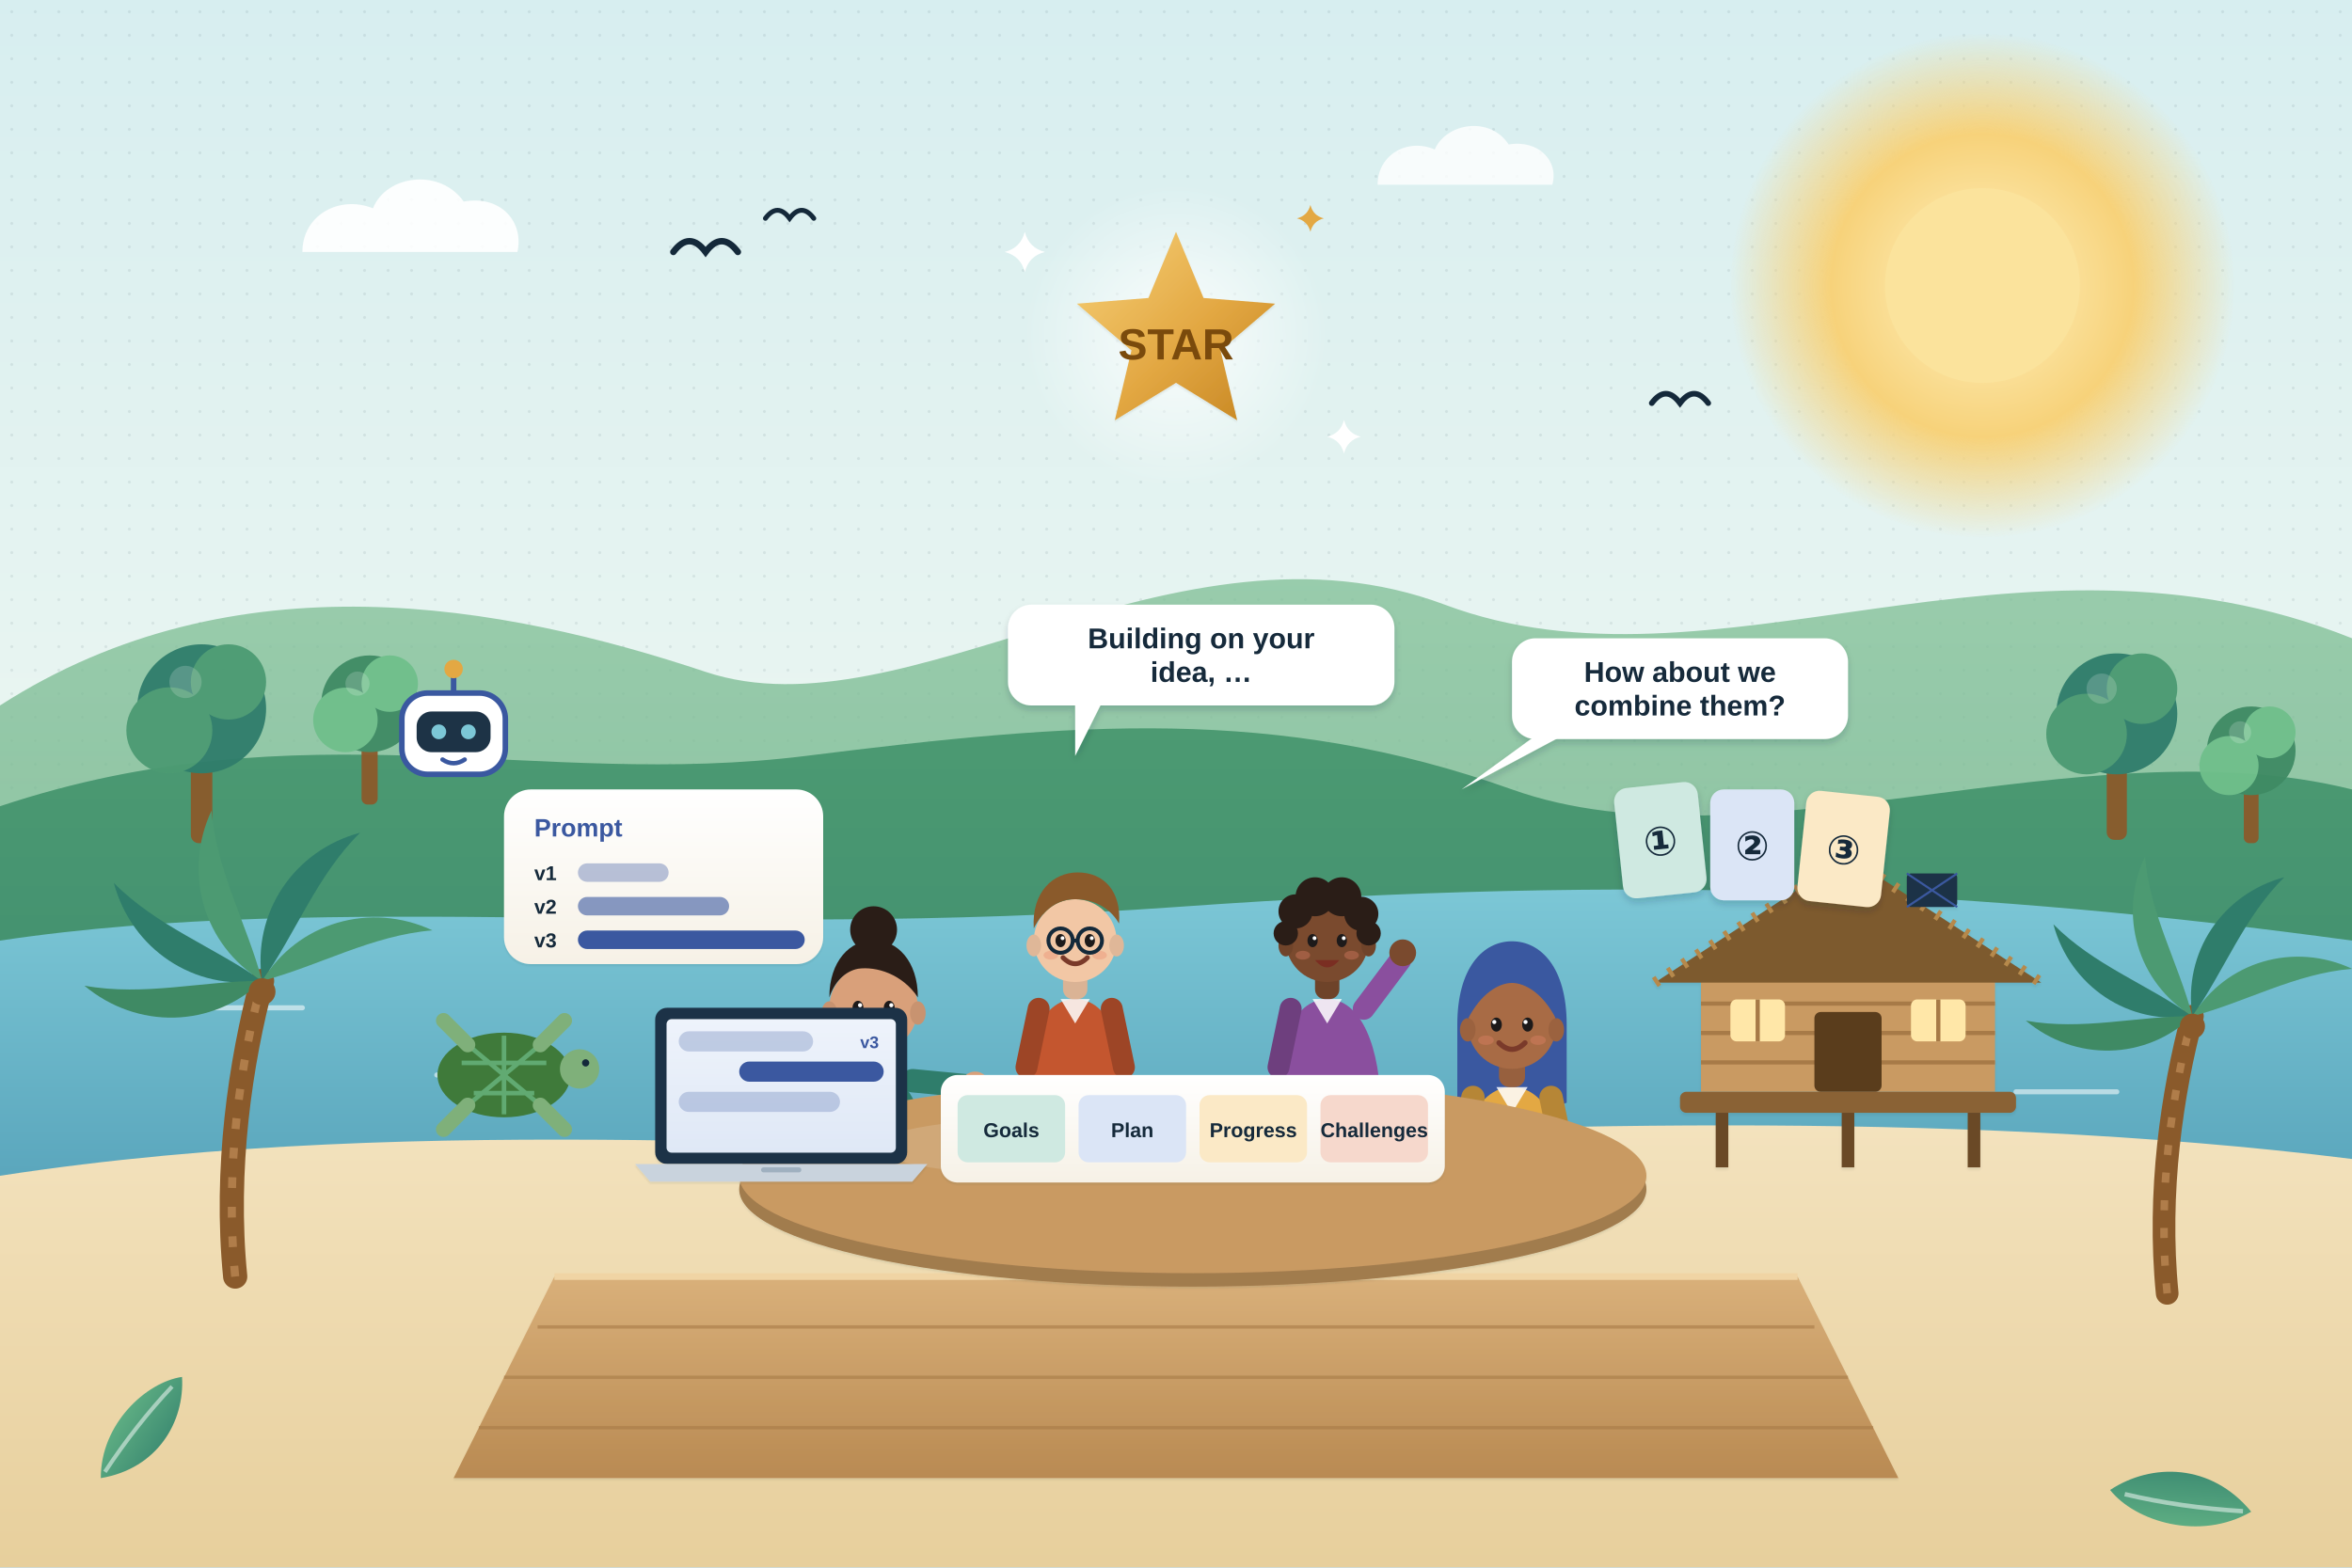
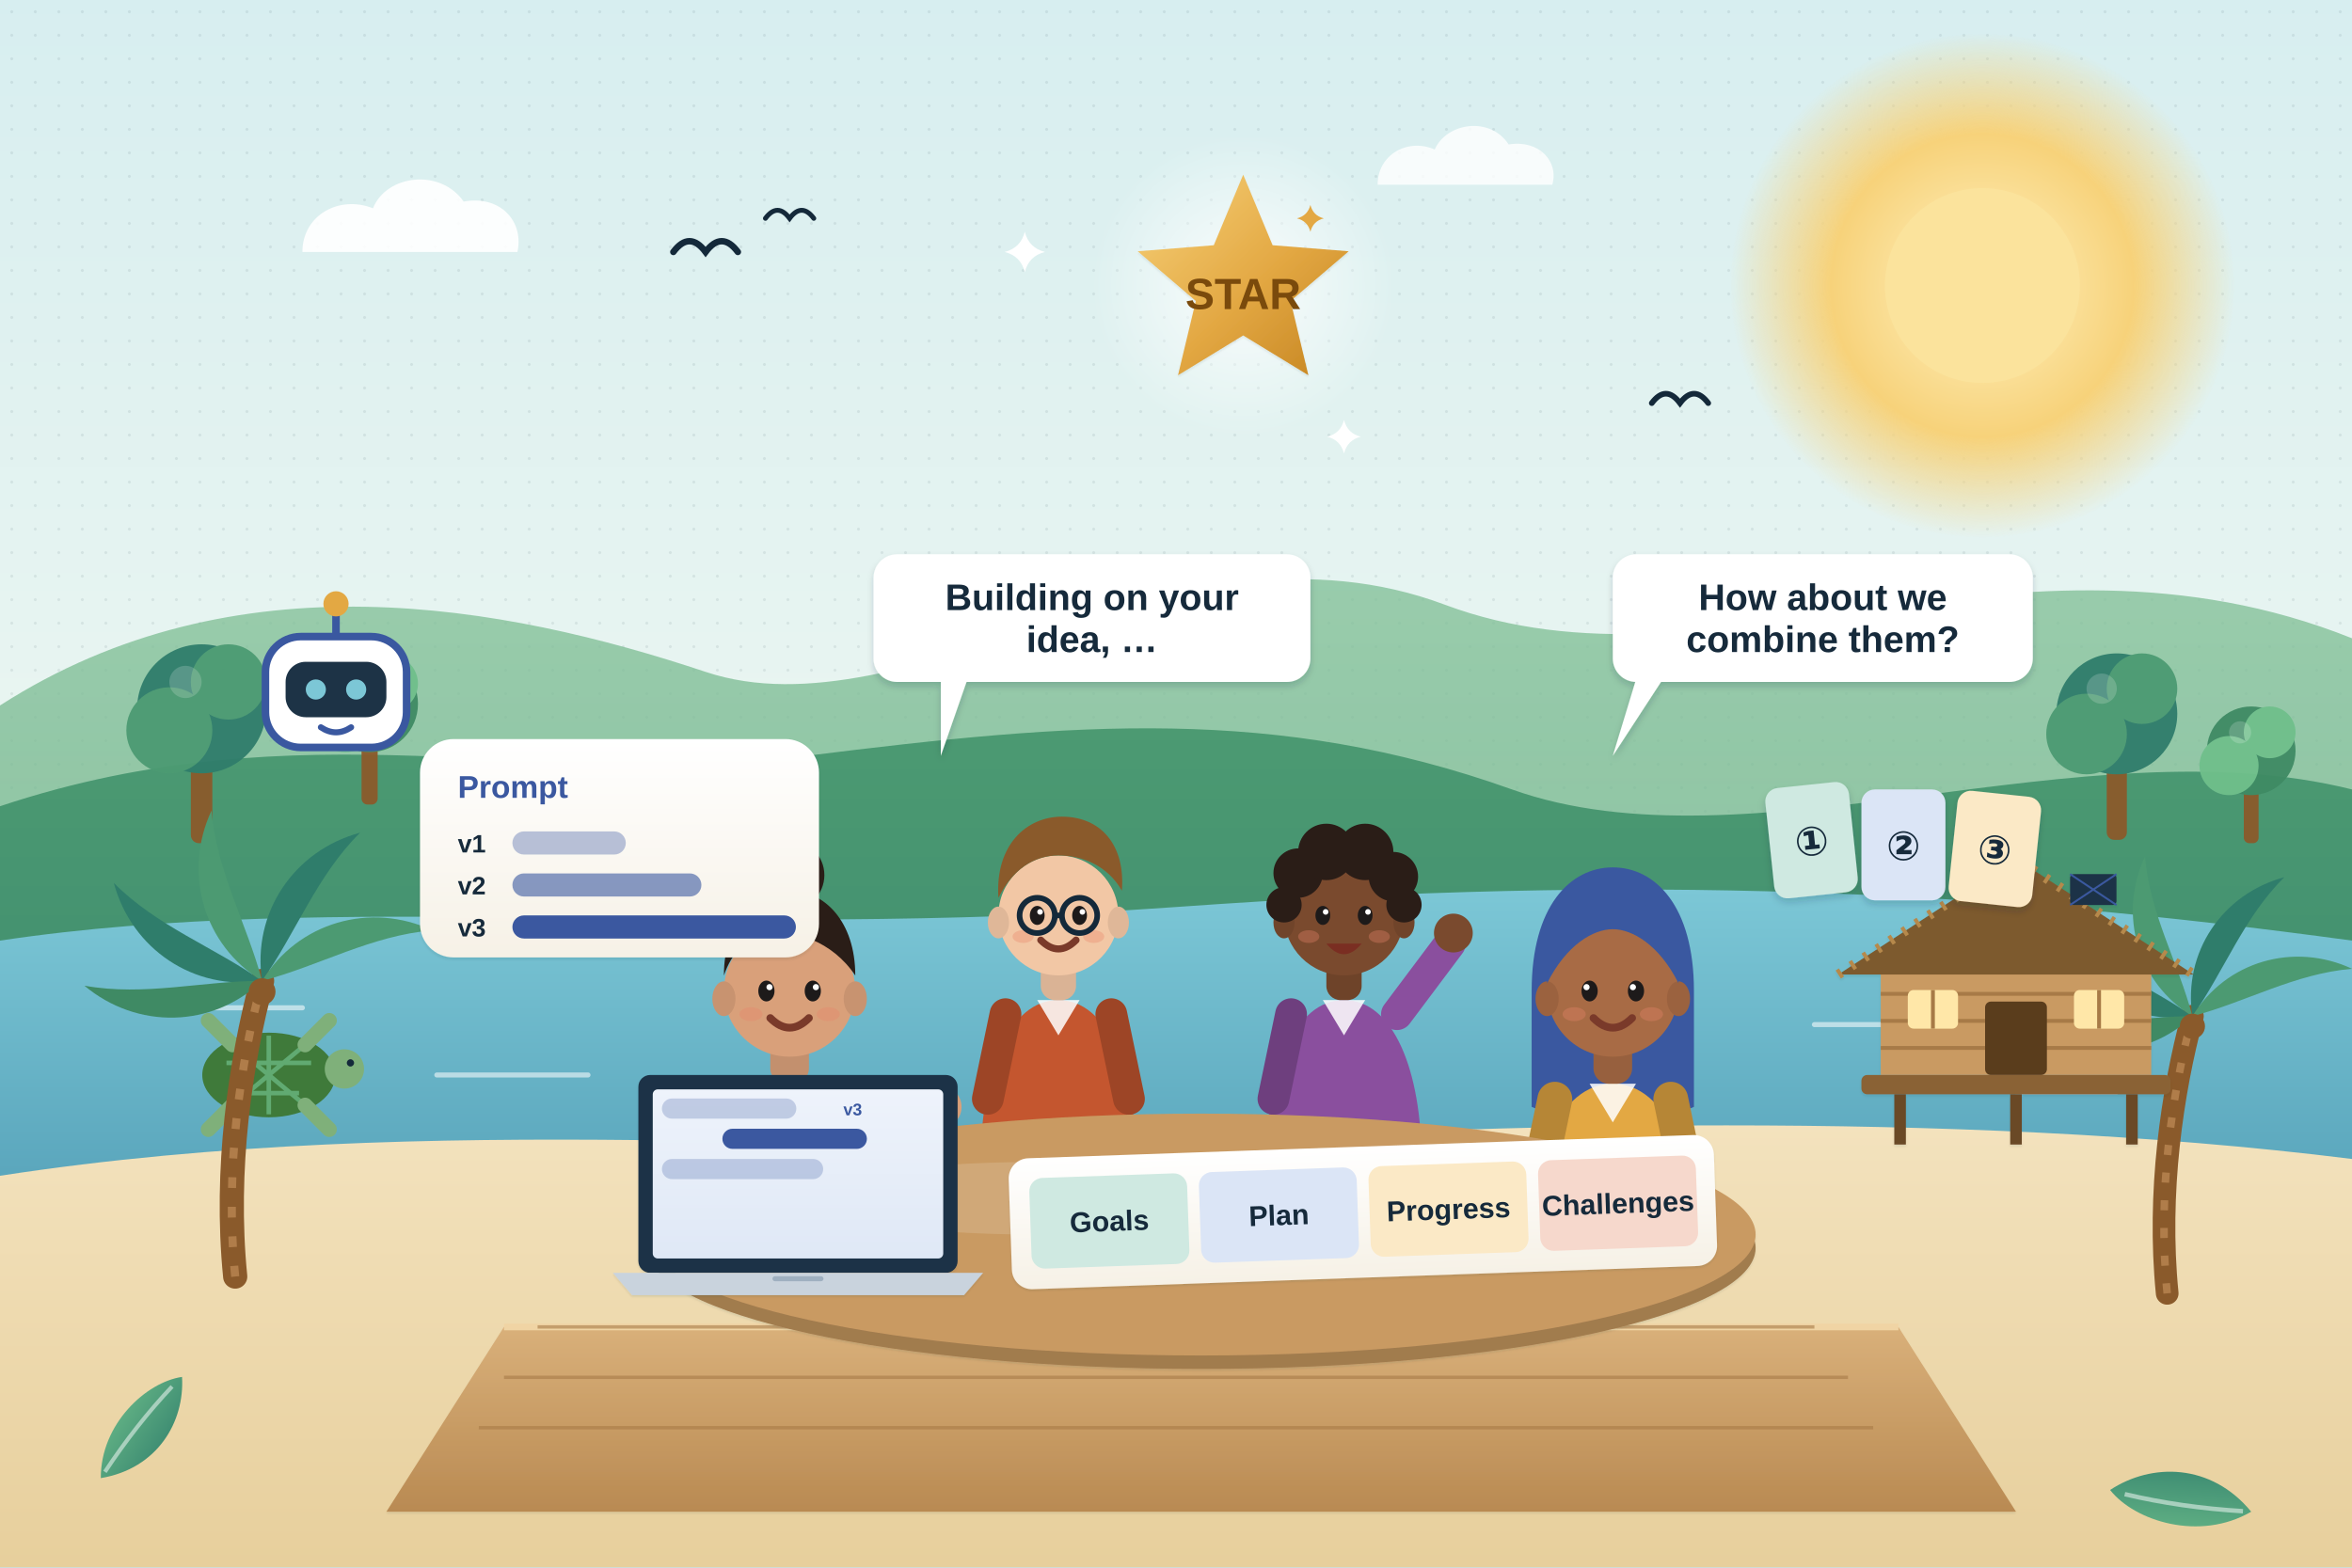
<svg xmlns="http://www.w3.org/2000/svg" viewBox="0 0 1400 933" fill="none" role="img" aria-label="Day 5 hero: an eco-lodge on a rainforest coast with a turtle in the bay. Four students sit at a round table with a planning board: Goals, Plan, Progress, Challenges. A laptop shows a prompt growing from version 1 to 3 beside a friendly AI robot. Speech bubbles say “Building on your idea” and “How about we combine them?” over three option cards, and a gold STAR shines above.">
  <style>
.h45-fl{animation:h45-fl 6s ease-in-out infinite}.h45-f2{animation-delay:-2s}.h45-f3{animation-delay:-4s}
@keyframes h45-fl{50%{translate:0 -6px}}
.h45-tw{animation:h45-tw 3.2s ease-in-out infinite;transform-box:fill-box;transform-origin:center}.h45-t2{animation-delay:-1.1s}.h45-t3{animation-delay:-2.2s}
@keyframes h45-tw{0%,100%{opacity:.35;scale:.6}50%{opacity:1;scale:1}}
.h45-bl{animation:h45-bl 4.6s infinite;transform-box:fill-box;transform-origin:center}.h45-b2{animation-delay:-1.6s}.h45-b3{animation-delay:-3.1s}
@keyframes h45-bl{0%,93%,100%{scale:1 1}96%{scale:1 .1}}
.h45-pu{animation:h45-pu 2.8s ease-in-out infinite;transform-box:fill-box;transform-origin:center}
@keyframes h45-pu{0%,100%{scale:1}50%{scale:1.08}}
.h45-dr{stroke-dasharray:6 9;animation:h45-dr 1.6s linear infinite}
@keyframes h45-dr{to{stroke-dashoffset:-30}}
.h45-sp{animation:h45-sp 30s linear infinite;transform-box:fill-box;transform-origin:center}
@keyframes h45-sp{to{rotate:360deg}}
.h45-sw{animation:h45-sw 5s ease-in-out infinite;transform-box:fill-box;transform-origin:50% 100%}
@keyframes h45-sw{50%{rotate:3deg}}
.h45-wv{animation:h45-wv 3s ease-out infinite;transform-box:fill-box;transform-origin:center}.h45-w2{animation-delay:-1s}
@keyframes h45-wv{0%{opacity:0;scale:.7}30%{opacity:.9}100%{opacity:0;scale:1.3}}
.h45-ty{animation:h45-ty 1.4s steps(1) infinite}.h45-y2{animation-delay:-.45s}.h45-y3{animation-delay:-.9s}
@keyframes h45-ty{0%,100%{opacity:1}50%{opacity:.2}}
.h45-sl{animation:h45-sl 9s ease-in-out infinite}
@keyframes h45-sl{50%{translate:14px 0}}

@media (prefers-reduced-motion: reduce){*{animation:none!important}}
</style>
  <defs>
    <linearGradient id="h45-bg" x1="0" y1="0" x2="1" y2="1">
      <stop offset="0" stop-color="#fff" />
      <stop offset="1" stop-color="#fff" />
    </linearGradient>
    <pattern id="h45-dots" width="14" height="14" patternUnits="userSpaceOnUse">
      <circle cx="7" cy="7" r=".9" fill="#14293a" fill-opacity=".08" />
    </pattern>
    <radialGradient id="h45-glow" cx=".5" cy=".5" r=".5">
      <stop offset="0" stop-color="#fff" stop-opacity=".85" />
      <stop offset="1" stop-color="#fff" stop-opacity="0" />
    </radialGradient>
    <linearGradient id="h45-paper" x1="0" y1="0" x2="0" y2="1">
      <stop offset="0" stop-color="#fff" />
      <stop offset="1" stop-color="#f6f1e6" />
    </linearGradient>
    <linearGradient id="h45-gold" x1="0" y1="0" x2="1" y2="1">
      <stop offset="0" stop-color="#f7d27a" />
      <stop offset=".55" stop-color="#e3a843" />
      <stop offset="1" stop-color="#c4831f" />
    </linearGradient>
    <linearGradient id="h45-leaf" x1="0" y1="0" x2="1" y2="1">
      <stop offset="0" stop-color="#6fbf8b" />
      <stop offset="1" stop-color="#2f7d6b" />
    </linearGradient>
    <linearGradient id="h45-sea" x1="0" y1="0" x2="0" y2="1">
      <stop offset="0" stop-color="#7cc7d6" />
      <stop offset="1" stop-color="#2d7a9a" />
    </linearGradient>
    <linearGradient id="h45-screen" x1="0" y1="0" x2="0" y2="1">
      <stop offset="0" stop-color="#eef3fb" />
      <stop offset="1" stop-color="#dfe8f6" />
    </linearGradient>
    <filter id="h45-sh" x="-25%" y="-25%" width="150%" height="170%">
      <feDropShadow dx="0" dy="5" stdDeviation="5" flood-color="#14293a" flood-opacity=".16" />
      <feDropShadow dx="0" dy="1" stdDeviation=".8" flood-color="#14293a" flood-opacity=".1" />
    </filter>
    <filter id="h45-sh2" x="-30%" y="-30%" width="160%" height="170%">
      <feDropShadow dx="0" dy="2.5" stdDeviation="2.2" flood-color="#14293a" flood-opacity=".18" />
    </filter>
    <filter id="h45-blur" x="-50%" y="-50%" width="200%" height="200%">
      <feGaussianBlur stdDeviation="10" />
    </filter>
    <linearGradient id="h45-sky" x1="0" y1="0" x2="0" y2="1">
      <stop offset="0" stop-color="#d7eef0" />
      <stop offset=".6" stop-color="#eef7f1" />
      <stop offset="1" stop-color="#e4f1e6" />
    </linearGradient>
    <linearGradient id="h45-hill1" x1="0" y1="0" x2="0" y2="1">
      <stop offset="0" stop-color="#7fbf95" />
      <stop offset="1" stop-color="#4c9a72" />
    </linearGradient>
    <linearGradient id="h45-hill2" x1="0" y1="0" x2="0" y2="1">
      <stop offset="0" stop-color="#4c9a72" />
      <stop offset="1" stop-color="#2f7d6b" />
    </linearGradient>
    <linearGradient id="h45-sand" x1="0" y1="0" x2="0" y2="1">
      <stop offset="0" stop-color="#f3e2bd" />
      <stop offset="1" stop-color="#e7cf9c" />
    </linearGradient>
    <linearGradient id="h45-deck" x1="0" y1="0" x2="0" y2="1">
      <stop offset="0" stop-color="#d9b07a" />
      <stop offset="1" stop-color="#b98a52" />
    </linearGradient>
    <radialGradient id="h45-sun" cx=".5" cy=".5" r=".5">
      <stop offset="0" stop-color="#fff3c4" />
      <stop offset=".6" stop-color="#f7d27a" />
      <stop offset="1" stop-color="#f7d27a" stop-opacity="0" />
    </radialGradient>
  </defs>
  <rect width="1400" height="933" fill="url(#h45-sky)" />
  <rect width="1400" height="933" fill="url(#h45-dots)" />
  <circle cx="1180" cy="170" r="150" fill="url(#h45-sun)" class="h45-pu" />
  <circle cx="1180" cy="170" r="58" fill="#fbe39c" />
  <g class="h45-sl" opacity=".9">
    <path d="M180 150c0-22 22-34 42-26 8-20 40-24 54-4 22-4 36 12 32 30H180z" fill="#fff" />
  </g>
  <g class="h45-sl" style="animation-delay:-4s" opacity=".8">
    <path d="M820 110c0-18 18-28 34-21 7-16 33-20 44-3 18-3 30 10 26 24H820z" fill="#fff" />
  </g>
  <path class="h45-fl h45-f2" transform="translate(420 150) scale(1.6)" d="M-12 0q6-8 12 0q6-8 12 0" stroke="#14293a" stroke-width="2.4" stroke-linecap="round" />
  <path class="h45-fl h45-f3" transform="translate(470 130) scale(1.2)" d="M-12 0q6-8 12 0q6-8 12 0" stroke="#14293a" stroke-width="2.4" stroke-linecap="round" />
  <path class="h45-fl h45-f2" transform="translate(1000 240) scale(1.4)" d="M-12 0q6-8 12 0q6-8 12 0" stroke="#14293a" stroke-width="2.4" stroke-linecap="round" />
  <path d="M0 420C140 330 300 360 420 400S700 300 860 360 1200 300 1400 380V933H0z" fill="url(#h45-hill1)" opacity=".75" />
  <path d="M0 480C180 420 320 470 480 450S760 420 900 470 1240 430 1400 470V933H0z" fill="url(#h45-hill2)" />
  <g opacity=".95">
    <g transform="translate(120 470) scale(1.6)">
      <rect x="-4" y="-10" width="8" height="30" rx="3" fill="#8a5a2b" />
      <circle cx="0" cy="-30" r="24" fill="#2f7d6b" />
      <circle cx="-12" cy="-22" r="16" fill="#4c9a72" />
      <circle cx="10" cy="-40" r="14" fill="#4c9a72" />
      <circle cx="-6" cy="-40" r="6" fill="#fff" fill-opacity=".18" />
    </g>
    <g transform="translate(220 455) scale(1.2)">
      <rect x="-4" y="-10" width="8" height="30" rx="3" fill="#8a5a2b" />
      <circle cx="0" cy="-30" r="24" fill="#3f8a64" />
      <circle cx="-12" cy="-22" r="16" fill="#6fbf8b" />
      <circle cx="10" cy="-40" r="14" fill="#6fbf8b" />
      <circle cx="-6" cy="-40" r="6" fill="#fff" fill-opacity=".18" />
    </g>
    <g transform="translate(1260 470) scale(1.5)">
      <rect x="-4" y="-10" width="8" height="30" rx="3" fill="#8a5a2b" />
      <circle cx="0" cy="-30" r="24" fill="#2f7d6b" />
      <circle cx="-12" cy="-22" r="16" fill="#4c9a72" />
      <circle cx="10" cy="-40" r="14" fill="#4c9a72" />
      <circle cx="-6" cy="-40" r="6" fill="#fff" fill-opacity=".18" />
    </g>
    <g transform="translate(1340 480) scale(1.1)">
      <rect x="-4" y="-10" width="8" height="30" rx="3" fill="#8a5a2b" />
      <circle cx="0" cy="-30" r="24" fill="#3f8a64" />
      <circle cx="-12" cy="-22" r="16" fill="#6fbf8b" />
      <circle cx="10" cy="-40" r="14" fill="#6fbf8b" />
      <circle cx="-6" cy="-40" r="6" fill="#fff" fill-opacity=".18" />
    </g>
  </g>
  <path d="M0 560C200 530 420 560 700 540S1180 530 1400 560V933H0z" fill="url(#h45-sea)" />
  <g stroke="#fff" stroke-opacity=".55" stroke-width="3" stroke-linecap="round">
    <path class="h45-sl" d="M120 600h60M260 640h90M1080 610h70M1200 650h60" />
  </g>
-   <g transform="translate(300 640) scale(1.8)" class="h45-sl">
+   <g transform="translate(160 640) scale(1.8)" class="h45-sl">
    <ellipse cx="0" cy="0" rx="22" ry="14" fill="#3f7a3a" />
    <path d="M-14 -4h28M-10 6h20M0 -13v26M-12-10 12 10M12-10-12 10" stroke="#6fbf8b" stroke-width="1.5" stroke-opacity=".7" />
    <circle cx="25" cy="-2" r="6.5" fill="#7fb07a" />
    <circle cx="27" cy="-4" r="1.2" fill="#14293a" />
    <path d="M-12 10l-8 8M12 10l8 8M-12-10l-8-8M12-10l8-8" stroke="#7fb07a" stroke-width="5" stroke-linecap="round" />
  </g>
  <path d="M0 700C260 660 520 690 700 680S1160 660 1400 690V933H0z" fill="url(#h45-sand)" />
  <g transform="translate(140 760) scale(1.6)">
    <path d="M0 0C-4-40 2-80 10-110" stroke="#8a5a2b" stroke-width="9" stroke-linecap="round" />
    <path d="M0 0C-4-40 2-80 10-110" stroke="#b07d4a" stroke-width="3" stroke-dasharray="4 7" />
    <g class="h45-sw" transform="translate(10 -110)">
      <path transform="rotate(-150)" d="M0 0C20-16 48-14 66 4 44-2 22 2 0 0z" fill="#2f7d6b" />
      <path transform="rotate(-110)" d="M0 0C20-16 48-14 66 4 44-2 22 2 0 0z" fill="#4c9a72" />
      <path transform="rotate(-60)" d="M0 0C20-16 48-14 66 4 44-2 22 2 0 0z" fill="#2f7d6b" />
      <path transform="rotate(-20)" d="M0 0C20-16 48-14 66 4 44-2 22 2 0 0z" fill="#4c9a72" />
      <path transform="rotate(-185)" d="M0 0C20-16 48-14 66 4 44-2 22 2 0 0z" fill="#3f8a64" />
      <circle cx="0" cy="4" r="5" fill="#8a5a2b" />
    </g>
  </g>
  <g transform="translate(1290 770) scale(1.5)">
    <path d="M0 0C-4-40 2-80 10-110" stroke="#8a5a2b" stroke-width="9" stroke-linecap="round" />
    <path d="M0 0C-4-40 2-80 10-110" stroke="#b07d4a" stroke-width="3" stroke-dasharray="4 7" />
    <g class="h45-sw" transform="translate(10 -110)">
      <path transform="rotate(-150)" d="M0 0C20-16 48-14 66 4 44-2 22 2 0 0z" fill="#2f7d6b" />
      <path transform="rotate(-110)" d="M0 0C20-16 48-14 66 4 44-2 22 2 0 0z" fill="#4c9a72" />
      <path transform="rotate(-60)" d="M0 0C20-16 48-14 66 4 44-2 22 2 0 0z" fill="#2f7d6b" />
      <path transform="rotate(-20)" d="M0 0C20-16 48-14 66 4 44-2 22 2 0 0z" fill="#4c9a72" />
      <path transform="rotate(-185)" d="M0 0C20-16 48-14 66 4 44-2 22 2 0 0z" fill="#3f8a64" />
      <circle cx="0" cy="4" r="5" fill="#8a5a2b" />
    </g>
  </g>
-   <g transform="translate(1100 650) scale(1.25)" filter="url(#h45-sh)">
+   <g transform="translate(1200 640) scale(1.15)" filter="url(#h45-sh)">
    <path d="M-70 0h140v-56h-140z" fill="#c99a62" />
    <path d="M-70 -14h140M-70 -28h140M-70 -42h140" stroke="#a77a46" stroke-width="2" />
    <path d="M-92 -52 0 -112 92 -52z" fill="#7d5a2e" />
    <path d="M-92 -52 0 -112 92 -52" stroke="#b6894c" stroke-width="5" stroke-dasharray="2 6" />
    <rect x="-16" y="-38" width="32" height="38" rx="3" fill="#5a3d1f" />
    <rect x="-56" y="-44" width="26" height="20" rx="3" fill="#ffe7a8" />
    <rect x="30" y="-44" width="26" height="20" rx="3" fill="#ffe7a8" />
    <path d="M-43-44v20M43-44v20" stroke="#a77a46" stroke-width="2" />
    <rect x="-80" y="0" width="160" height="10" rx="3" fill="#8a6234" />
    <path d="M-60 10v26M60 10v26M0 10v26" stroke="#6b4a26" stroke-width="6" />
    <g transform="translate(40 -96)">
      <rect x="-12" y="-8" width="24" height="16" rx="2" fill="#1d3346" />
      <path d="M-12-8l24 16M12-8l-24 16" stroke="#3a58a0" stroke-width="1" />
    </g>
  </g>
-   <path d="M330 760h740l60 120H270z" fill="url(#h45-deck)" filter="url(#h45-sh)" />
-   <path d="M330 760h740" stroke="#f0d4a4" stroke-width="4" />
+   <path d="M300 790h830l70 110H230z" fill="url(#h45-deck)" filter="url(#h45-sh)" />
+   <path d="M300 790h830" stroke="#f0d4a4" stroke-width="4" />
  <g stroke="#a77a46" stroke-width="2" opacity=".6">
    <path d="M320 790h760M300 820h800M285 850h830" />
  </g>
-   <g transform="translate(520 600) scale(1.55)">
+   <g transform="translate(470 590) scale(2.3)">
    <circle cx="0" cy="-30" r="9" fill="#2a1d17" />
    <path d="M-22 70c0-26 8-46 22-46s22 20 22 46z" fill="#2f7d6b" />
    <path d="M-6 24h12l-6 10z" fill="#fff" fill-opacity=".85" />
    <path d="M15 28 36 30" stroke="#2f7d6b" stroke-width="9" stroke-linecap="round" />
    <circle cx="39" cy="30" r="5.5" fill="#d9a07a" />
    <path d="M-15 28-20 52" stroke="#266456" stroke-width="9" stroke-linecap="round" />
    <rect x="-5" y="12" width="10" height="12" rx="4" fill="#c3906e" />
    <circle cx="0" cy="0" r="17" fill="#d9a07a" />
    <ellipse cx="-17" cy="2" rx="3" ry="4.5" fill="#c89370" />
    <ellipse cx="17" cy="2" rx="3" ry="4.5" fill="#c89370" />
    <path d="M-17 -4c0-14 8-22 17-22s17 8 17 22c-6-9-16-12-23-11-5 1-9 5-11 11z" fill="#2a1d17" />
    <g class="h45-bl ">
      <ellipse cx="-6" cy="0" rx="2.1" ry="2.7" fill="#1d1a1a" />
      <ellipse cx="6" cy="0" rx="2.1" ry="2.7" fill="#1d1a1a" />
    </g>
    <circle cx="-5.2" cy="-1" r=".8" fill="#fff" />
    <circle cx="6.8" cy="-1" r=".8" fill="#fff" />
    <ellipse cx="-10" cy="6" rx="3" ry="1.8" fill="#e8846b" fill-opacity=".35" />
    <ellipse cx="10" cy="6" rx="3" ry="1.8" fill="#e8846b" fill-opacity=".35" />
    <path d="M-5 7q5 5 10 0" stroke="#7a3a2a" stroke-width="2" stroke-linecap="round" />
  </g>
-   <g transform="translate(640 560) scale(1.45)">
+   <g transform="translate(630 545) scale(2.1)">
    <path d="M-22 70c0-26 8-46 22-46s22 20 22 46z" fill="#c4562f" />
    <path d="M-6 24h12l-6 10z" fill="#fff" fill-opacity=".85" />
    <path d="M15 28 20 52" stroke="#9d4526" stroke-width="9" stroke-linecap="round" />
    <path d="M-15 28-20 52" stroke="#9d4526" stroke-width="9" stroke-linecap="round" />
    <rect x="-5" y="12" width="10" height="12" rx="4" fill="#dab395" />
    <circle cx="0" cy="0" r="17" fill="#f2c7a5" />
    <ellipse cx="-17" cy="2" rx="3" ry="4.5" fill="#dfb798" />
    <ellipse cx="17" cy="2" rx="3" ry="4.5" fill="#dfb798" />
    <path d="M-17 -5c-1-15 8-23 18-23 11 0 18 8 17 21-4-7-11-10-18-10-7 0-13 4-17 12z" fill="#8a5a2b" />
    <g class="h45-bl h45-b2">
      <ellipse cx="-6" cy="0" rx="2.1" ry="2.7" fill="#1d1a1a" />
      <ellipse cx="6" cy="0" rx="2.1" ry="2.7" fill="#1d1a1a" />
    </g>
    <circle cx="-5.2" cy="-1" r=".8" fill="#fff" />
    <circle cx="6.8" cy="-1" r=".8" fill="#fff" />
    <ellipse cx="-10" cy="6" rx="3" ry="1.8" fill="#e8846b" fill-opacity=".35" />
    <ellipse cx="10" cy="6" rx="3" ry="1.8" fill="#e8846b" fill-opacity=".35" />
    <path d="M-5 7q5 5 10 0" stroke="#7a3a2a" stroke-width="2" stroke-linecap="round" />
    <g stroke="#14293a" stroke-width="1.6">
      <circle cx="-6" cy="0" r="5" />
      <circle cx="6" cy="0" r="5" />
      <path d="M-1 0h2" />
    </g>
  </g>
-   <g transform="translate(790 560) scale(1.45)">
+   <g transform="translate(800 545) scale(2.1)">
    <path d="M-22 70c0-26 8-46 22-46s22 20 22 46z" fill="#8a4f9e" />
    <path d="M-6 24h12l-6 10z" fill="#fff" fill-opacity=".85" />
    <g class="h45-sw">
      <path d="M15 28 30 8" stroke="#8a4f9e" stroke-width="9" stroke-linecap="round" />
      <circle cx="31" cy="5" r="5.5" fill="#7a4a2e" />
    </g>
    <path d="M-15 28-20 52" stroke="#6e3f7e" stroke-width="9" stroke-linecap="round" />
    <rect x="-5" y="12" width="10" height="12" rx="4" fill="#6e4329" />
    <circle cx="0" cy="0" r="17" fill="#7a4a2e" />
    <ellipse cx="-17" cy="2" rx="3" ry="4.5" fill="#70442a" />
    <ellipse cx="17" cy="2" rx="3" ry="4.5" fill="#70442a" />
    <g fill="#2a1d17">
      <circle cx="-13" cy="-12" r="7" />
      <circle cx="-5" cy="-18" r="8" />
      <circle cx="6" cy="-18" r="8" />
      <circle cx="14" cy="-11" r="7" />
      <circle cx="-17" cy="-3" r="5" />
      <circle cx="17" cy="-3" r="5" />
    </g>
    <g class="h45-bl h45-b3">
      <ellipse cx="-6" cy="0" rx="2.1" ry="2.7" fill="#1d1a1a" />
      <ellipse cx="6" cy="0" rx="2.1" ry="2.7" fill="#1d1a1a" />
    </g>
    <circle cx="-5.2" cy="-1" r=".8" fill="#fff" />
    <circle cx="6.8" cy="-1" r=".8" fill="#fff" />
    <ellipse cx="-10" cy="6" rx="3" ry="1.8" fill="#e8846b" fill-opacity=".35" />
    <ellipse cx="10" cy="6" rx="3" ry="1.8" fill="#e8846b" fill-opacity=".35" />
    <path d="M-5 8q5 6 10 0z" fill="#7a2e22" />
  </g>
-   <g transform="translate(900 610) scale(1.55) scale(-1 1)">
+   <g transform="translate(960 590) scale(2.3) scale(-1 1)">
    <path d="M-21 0c0-22 10-32 21-32s21 10 21 32v30c-14 6-28 6-42 0z" fill="#3a58a0" />
    <path d="M-22 70c0-26 8-46 22-46s22 20 22 46z" fill="#e3a843" />
    <path d="M-6 24h12l-6 10z" fill="#fff" fill-opacity=".85" />
    <path d="M15 28 20 52" stroke="#b68636" stroke-width="9" stroke-linecap="round" />
    <path d="M-15 28-20 52" stroke="#b68636" stroke-width="9" stroke-linecap="round" />
    <rect x="-5" y="12" width="10" height="12" rx="4" fill="#97603e" />
    <circle cx="0" cy="0" r="17" fill="#a86b45" />
    <ellipse cx="-17" cy="2" rx="3" ry="4.5" fill="#9b623f" />
    <ellipse cx="17" cy="2" rx="3" ry="4.5" fill="#9b623f" />
    <path d="M-17 -2c0-14 8-23 17-23s17 9 17 23c-5-10-12-14-17-14s-12 4-17 14z" fill="#3a58a0" />
    <g class="h45-bl ">
      <ellipse cx="-6" cy="0" rx="2.1" ry="2.7" fill="#1d1a1a" />
      <ellipse cx="6" cy="0" rx="2.1" ry="2.7" fill="#1d1a1a" />
    </g>
    <circle cx="-5.2" cy="-1" r=".8" fill="#fff" />
    <circle cx="6.8" cy="-1" r=".8" fill="#fff" />
    <ellipse cx="-10" cy="6" rx="3" ry="1.8" fill="#e8846b" fill-opacity=".35" />
    <ellipse cx="10" cy="6" rx="3" ry="1.8" fill="#e8846b" fill-opacity=".35" />
    <path d="M-5 7q5 5 10 0" stroke="#7a3a2a" stroke-width="2" stroke-linecap="round" />
  </g>
  <g filter="url(#h45-sh)">
-     <ellipse cx="710" cy="708" rx="270" ry="58" fill="#a17b4e" />
-     <ellipse cx="710" cy="700" rx="270" ry="58" fill="#c99a62" />
-     <ellipse cx="629" cy="682.6" rx="108" ry="17.4" fill="#fff" fill-opacity=".14" />
-   </g>
-   <g transform="translate(560 640)" filter="url(#h45-sh)">
-     <rect width="300" height="64" rx="10" fill="url(#h45-paper)" />
-     <rect x="10" y="12" width="64" height="40" rx="6" fill="#cfe9e1" />
-     <text x="42" y="37" font-family="Manrope, Arial, sans-serif" font-size="12" font-weight="800" fill="#14293a" text-anchor="middle">Goals</text>
-     <rect x="82" y="12" width="64" height="40" rx="6" fill="#dbe5f6" />
-     <text x="114" y="37" font-family="Manrope, Arial, sans-serif" font-size="12" font-weight="800" fill="#14293a" text-anchor="middle">Plan</text>
-     <rect x="154" y="12" width="64" height="40" rx="6" fill="#fbe9c6" />
-     <text x="186" y="37" font-family="Manrope, Arial, sans-serif" font-size="12" font-weight="800" fill="#14293a" text-anchor="middle">Progress</text>
-     <rect x="226" y="12" width="64" height="40" rx="6" fill="#f6d8cc" />
-     <text x="258" y="37" font-family="Manrope, Arial, sans-serif" font-size="12" font-weight="800" fill="#14293a" text-anchor="middle">Challenges</text>
-   </g>
-   <g transform="translate(390 600)" filter="url(#h45-sh)">
-     <rect x="0" y="0" width="150" height="93" rx="7" fill="#1d3346" />
-     <rect x="6.75" y="6.75" width="136.5" height="79.5" rx="3" fill="url(#h45-screen)" />
+     <ellipse cx="715" cy="743" rx="330" ry="72" fill="#a17b4e" />
+     <ellipse cx="715" cy="735" rx="330" ry="72" fill="#c99a62" />
+     <ellipse cx="616" cy="713.4" rx="132" ry="21.6" fill="#fff" fill-opacity=".14" />
+   </g>
+   <g transform="translate(600 690) rotate(-2)" filter="url(#h45-sh)">
+     <rect width="420" height="78" rx="12" fill="url(#h45-paper)" />
+     <rect x="12" y="12" width="94" height="54" rx="8" fill="#cfe9e1" />
+     <text x="59" y="45" font-family="Manrope, Arial, sans-serif" font-size="17" font-weight="800" fill="#14293a" text-anchor="middle">Goals</text>
+     <rect x="113" y="12" width="94" height="54" rx="8" fill="#dbe5f6" />
+     <text x="160" y="45" font-family="Manrope, Arial, sans-serif" font-size="17" font-weight="800" fill="#14293a" text-anchor="middle">Plan</text>
+     <rect x="214" y="12" width="94" height="54" rx="8" fill="#fbe9c6" />
+     <text x="261" y="45" font-family="Manrope, Arial, sans-serif" font-size="17" font-weight="800" fill="#14293a" text-anchor="middle">Progress</text>
+     <rect x="315" y="12" width="94" height="54" rx="8" fill="#f6d8cc" />
+     <text x="362" y="45" font-family="Manrope, Arial, sans-serif" font-size="17" font-weight="800" fill="#14293a" text-anchor="middle">Challenges</text>
+   </g>
+   <g transform="translate(380 640)" filter="url(#h45-sh)">
+     <rect x="0" y="0" width="190" height="117.8" rx="7" fill="#1d3346" />
+     <rect x="8.55" y="8.55" width="172.9" height="100.7" rx="3" fill="url(#h45-screen)" />
    <rect x="14" y="14" width="80" height="12" rx="6" fill="#3a58a0" fill-opacity=".25" />
    <rect x="50" y="32" width="86" height="12" rx="6" fill="#3a58a0" />
    <rect x="14" y="50" width="96" height="12" rx="6" fill="#3a58a0" fill-opacity=".25" />
    <text x="122" y="24" font-family="Manrope, Arial, sans-serif" font-size="10" font-weight="800" fill="#3a58a0">v3</text>
-     <path d="M-12 93h174l-9 10.5h-156z" fill="#c9d3dd" />
-     <rect x="63" y="95" width="24" height="3" rx="1.5" fill="#9fb0c0" />
+     <path d="M-15.2 117.8h220.4l-11.4 13.3h-197.6z" fill="#c9d3dd" />
+     <rect x="79.8" y="119.8" width="30.4" height="3" rx="1.5" fill="#9fb0c0" />
  </g>
  <g class="h45-fl">
-     <g transform="translate(300 470)" filter="url(#h45-sh)">
+     <g transform="translate(250 440) scale(1.25)" filter="url(#h45-sh)">
      <rect width="190" height="104" rx="16" fill="url(#h45-paper)" />
      <text x="18" y="28" font-family="Manrope, Arial, sans-serif" font-size="15" font-weight="800" fill="#3a58a0">Prompt</text>
      <text x="18" y="54" font-family="Manrope, Arial, sans-serif" font-size="12" font-weight="800" fill="#14293a">v1</text>
      <rect x="44" y="44" width="54" height="11" rx="5.5" fill="#3a58a0" fill-opacity="0.35" />
      <text x="18" y="74" font-family="Manrope, Arial, sans-serif" font-size="12" font-weight="800" fill="#14293a">v2</text>
      <rect x="44" y="64" width="90" height="11" rx="5.5" fill="#3a58a0" fill-opacity="0.6" />
      <text x="18" y="94" font-family="Manrope, Arial, sans-serif" font-size="12" font-weight="800" fill="#14293a">v3</text>
      <rect x="44" y="84" width="135" height="11" rx="5.5" fill="#3a58a0" fill-opacity="1" />
    </g>
  </g>
-   <g transform="translate(270 450) scale(1.1)" class="h45-fl h45-f3">
+   <g transform="translate(200 430) scale(1.5)" class="h45-fl h45-f3">
    <path d="M0-34v-10" stroke="#3a58a0" stroke-width="3" />
    <circle cx="0" cy="-47" r="5" fill="#e3a843" class="h45-pu" />
    <rect x="-28" y="-34" width="56" height="44" rx="14" fill="#fff" stroke="#3a58a0" stroke-width="3" />
    <rect x="-20" y="-24" width="40" height="22" rx="8" fill="#1d3346" />
    <circle cx="-8" cy="-13" r="4" fill="#7cc7d6" class="h45-bl" />
    <circle cx="8" cy="-13" r="4" fill="#7cc7d6" class="h45-bl" />
    <path d="M-6 2q6 4 12 0" stroke="#3a58a0" stroke-width="2.4" stroke-linecap="round" />
  </g>
  <g filter="url(#h45-sh2)" class="h45-fl h45-f2">
-     <path d="M914 438L870 470L930 438z" fill="#fff" />
-     <rect x="900" y="380" width="200" height="60" rx="14" fill="#fff" />
-     <text x="1000" y="405.95" font-family="Manrope, Arial, sans-serif" font-size="17" font-weight="700" fill="#14293a" text-anchor="middle">How about we</text>
-     <text x="1000" y="425.95" font-family="Manrope, Arial, sans-serif" font-size="17" font-weight="700" fill="#14293a" text-anchor="middle">combine them?</text>
+     <path d="M974 404L960 450L990 404z" fill="#fff" />
+     <rect x="960" y="330" width="250" height="76" rx="14" fill="#fff" />
+     <text x="1085" y="363.2" font-family="Manrope, Arial, sans-serif" font-size="22" font-weight="700" fill="#14293a" text-anchor="middle">How about we</text>
+     <text x="1085" y="388.2" font-family="Manrope, Arial, sans-serif" font-size="22" font-weight="700" fill="#14293a" text-anchor="middle">combine them?</text>
  </g>
  <g filter="url(#h45-sh2)" class="h45-fl h45-f3">
-     <path d="M640 418L640 450L656 418z" fill="#fff" />
-     <rect x="600" y="360" width="230" height="60" rx="14" fill="#fff" />
-     <text x="715" y="385.95" font-family="Manrope, Arial, sans-serif" font-size="17" font-weight="700" fill="#14293a" text-anchor="middle">Building on your</text>
-     <text x="715" y="405.95" font-family="Manrope, Arial, sans-serif" font-size="17" font-weight="700" fill="#14293a" text-anchor="middle">idea, …</text>
-   </g>
-   <g transform="translate(960 470)">
+     <path d="M560 404L560 450L576 404z" fill="#fff" />
+     <rect x="520" y="330" width="260" height="76" rx="14" fill="#fff" />
+     <text x="650" y="363.2" font-family="Manrope, Arial, sans-serif" font-size="22" font-weight="700" fill="#14293a" text-anchor="middle">Building on your</text>
+     <text x="650" y="388.2" font-family="Manrope, Arial, sans-serif" font-size="22" font-weight="700" fill="#14293a" text-anchor="middle">idea, …</text>
+   </g>
+   <g transform="translate(1050 470)">
    <g transform="translate(0 0) rotate(-6)" filter="url(#h45-sh2)">
      <rect width="50" height="66" rx="8" fill="#cfe9e1" />
      <text x="25" y="42" font-family="Manrope, Arial, sans-serif" font-size="24" font-weight="800" fill="#14293a" text-anchor="middle">①</text>
    </g>
    <g transform="translate(58 0) rotate(0)" filter="url(#h45-sh2)">
      <rect width="50" height="66" rx="8" fill="#dbe5f6" />
      <text x="25" y="42" font-family="Manrope, Arial, sans-serif" font-size="24" font-weight="800" fill="#14293a" text-anchor="middle">②</text>
    </g>
    <g transform="translate(116 0) rotate(6)" filter="url(#h45-sh2)">
      <rect width="50" height="66" rx="8" fill="#fbe9c6" />
      <text x="25" y="42" font-family="Manrope, Arial, sans-serif" font-size="24" font-weight="800" fill="#14293a" text-anchor="middle">③</text>
    </g>
  </g>
  <g class="h45-fl h45-f3">
-     <circle cx="700" cy="200" r="90" fill="url(#h45-glow)" />
-     <path d="M700.0 138.0L716.4 177.4L759.0 180.8L726.5 208.6L736.4 250.2L700.0 227.9L663.6 250.2L673.5 208.6L641.0 180.8L683.6 177.4z" fill="url(#h45-gold)" filter="url(#h45-sh)" />
-     <text x="700" y="214" font-family="Manrope, Arial, sans-serif" font-size="26" font-weight="800" fill="#7a4a0c" text-anchor="middle">STAR</text>
+     <circle cx="740" cy="170" r="90" fill="url(#h45-glow)" />
+     <path d="M740.0 104.0L757.5 146.0L802.8 149.6L768.2 179.2L778.8 223.4L740.0 199.7L701.2 223.4L711.8 179.2L677.2 149.6L722.5 146.0z" fill="url(#h45-gold)" filter="url(#h45-sh)" />
+     <text x="740" y="184" font-family="Manrope, Arial, sans-serif" font-size="26" font-weight="800" fill="#7a4a0c" text-anchor="middle">STAR</text>
  </g>
  <path class="h45-tw h45-t" d="M610 138Q612.4 147.6 622 150Q612.4 152.4 610 162Q607.6 152.4 598 150Q607.6 147.6 610 138z" fill="#fff" />
  <path class="h45-tw h45-t2" d="M800 250Q802 258 810 260Q802 262 800 270Q798 262 790 260Q798 258 800 250z" fill="#fff" />
  <path class="h45-tw h45-t3" d="M780 122Q781.6 128.4 788 130Q781.6 131.6 780 138Q778.4 131.6 772 130Q778.4 128.4 780 122z" fill="#e3a843" />
  <path transform="translate(60 880) rotate(-30) scale(2)" d="M0 0C8-14 26-18 36-14 30-2 16 6 0 0z" fill="url(#h45-leaf)" />
  <path transform="translate(60 880) rotate(-30) scale(2)" d="M2 -1C12-6 22-10 32-13" stroke="#fff" stroke-opacity=".5" stroke-width="1.2" />
  <path transform="translate(1340 900) rotate(-150) scale(2.2)" d="M0 0C8-14 26-18 36-14 30-2 16 6 0 0z" fill="url(#h45-leaf)" />
  <path transform="translate(1340 900) rotate(-150) scale(2.2)" d="M2 -1C12-6 22-10 32-13" stroke="#fff" stroke-opacity=".5" stroke-width="1.2" />
</svg>
